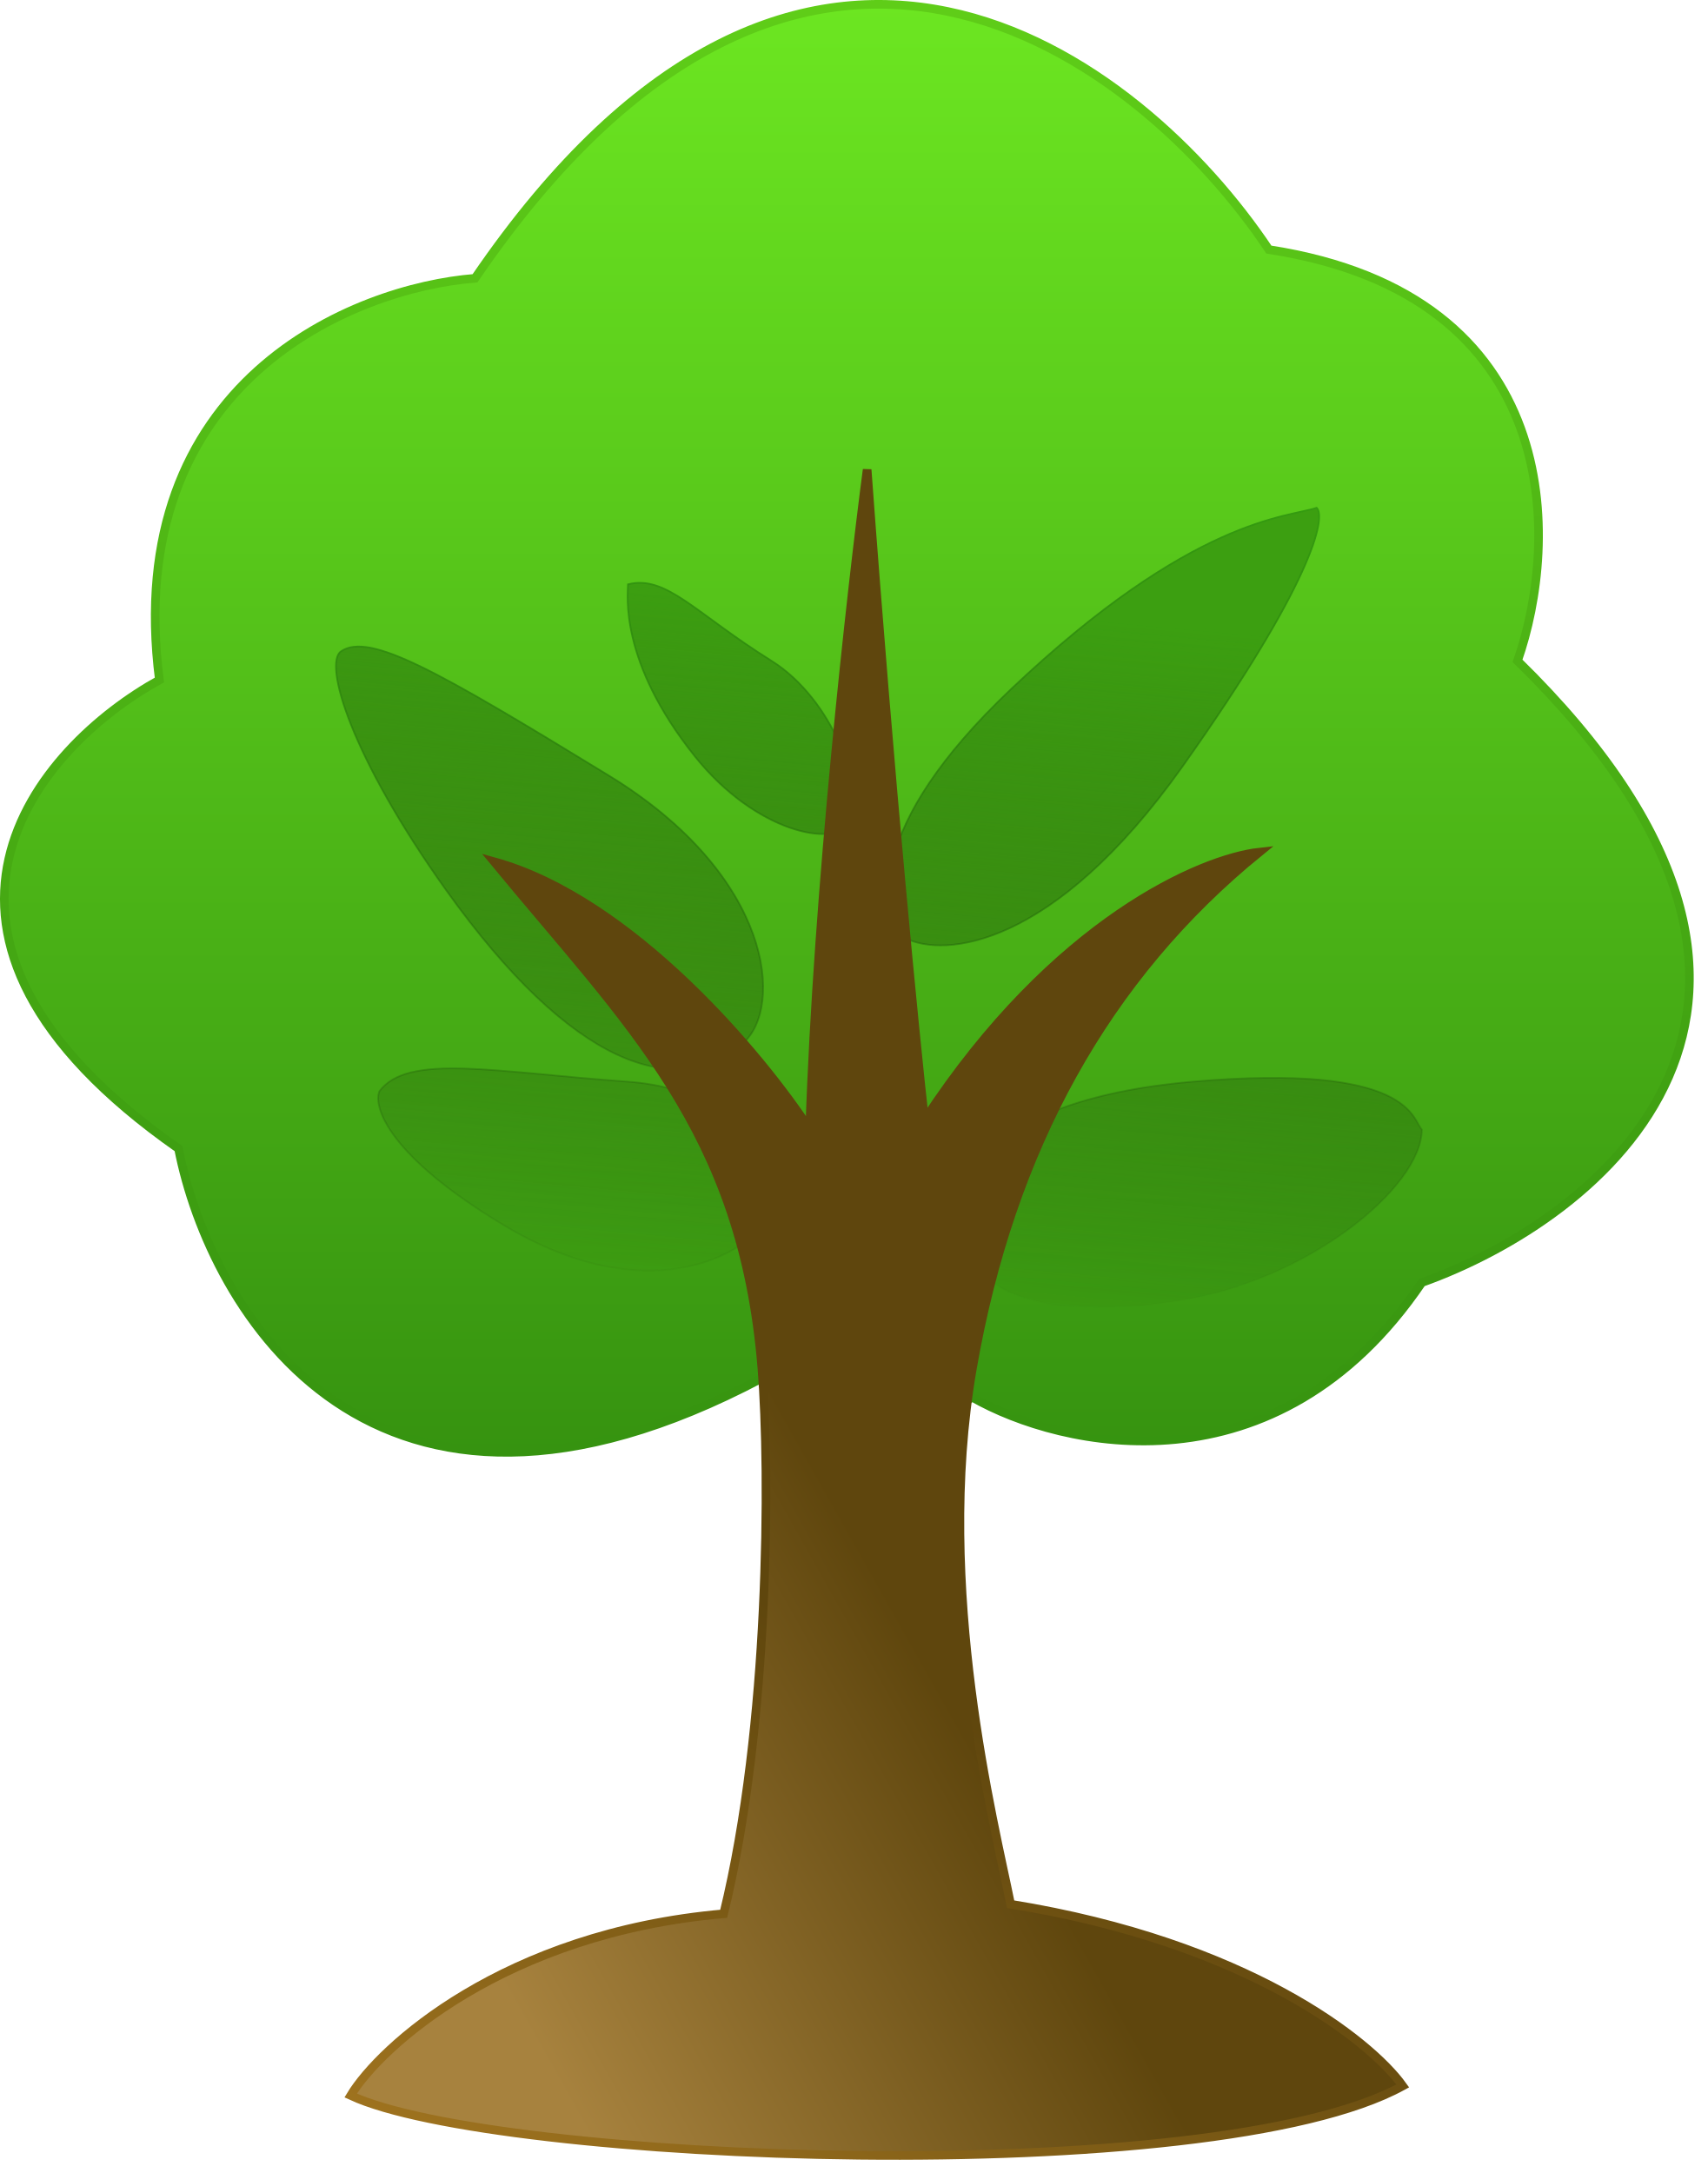
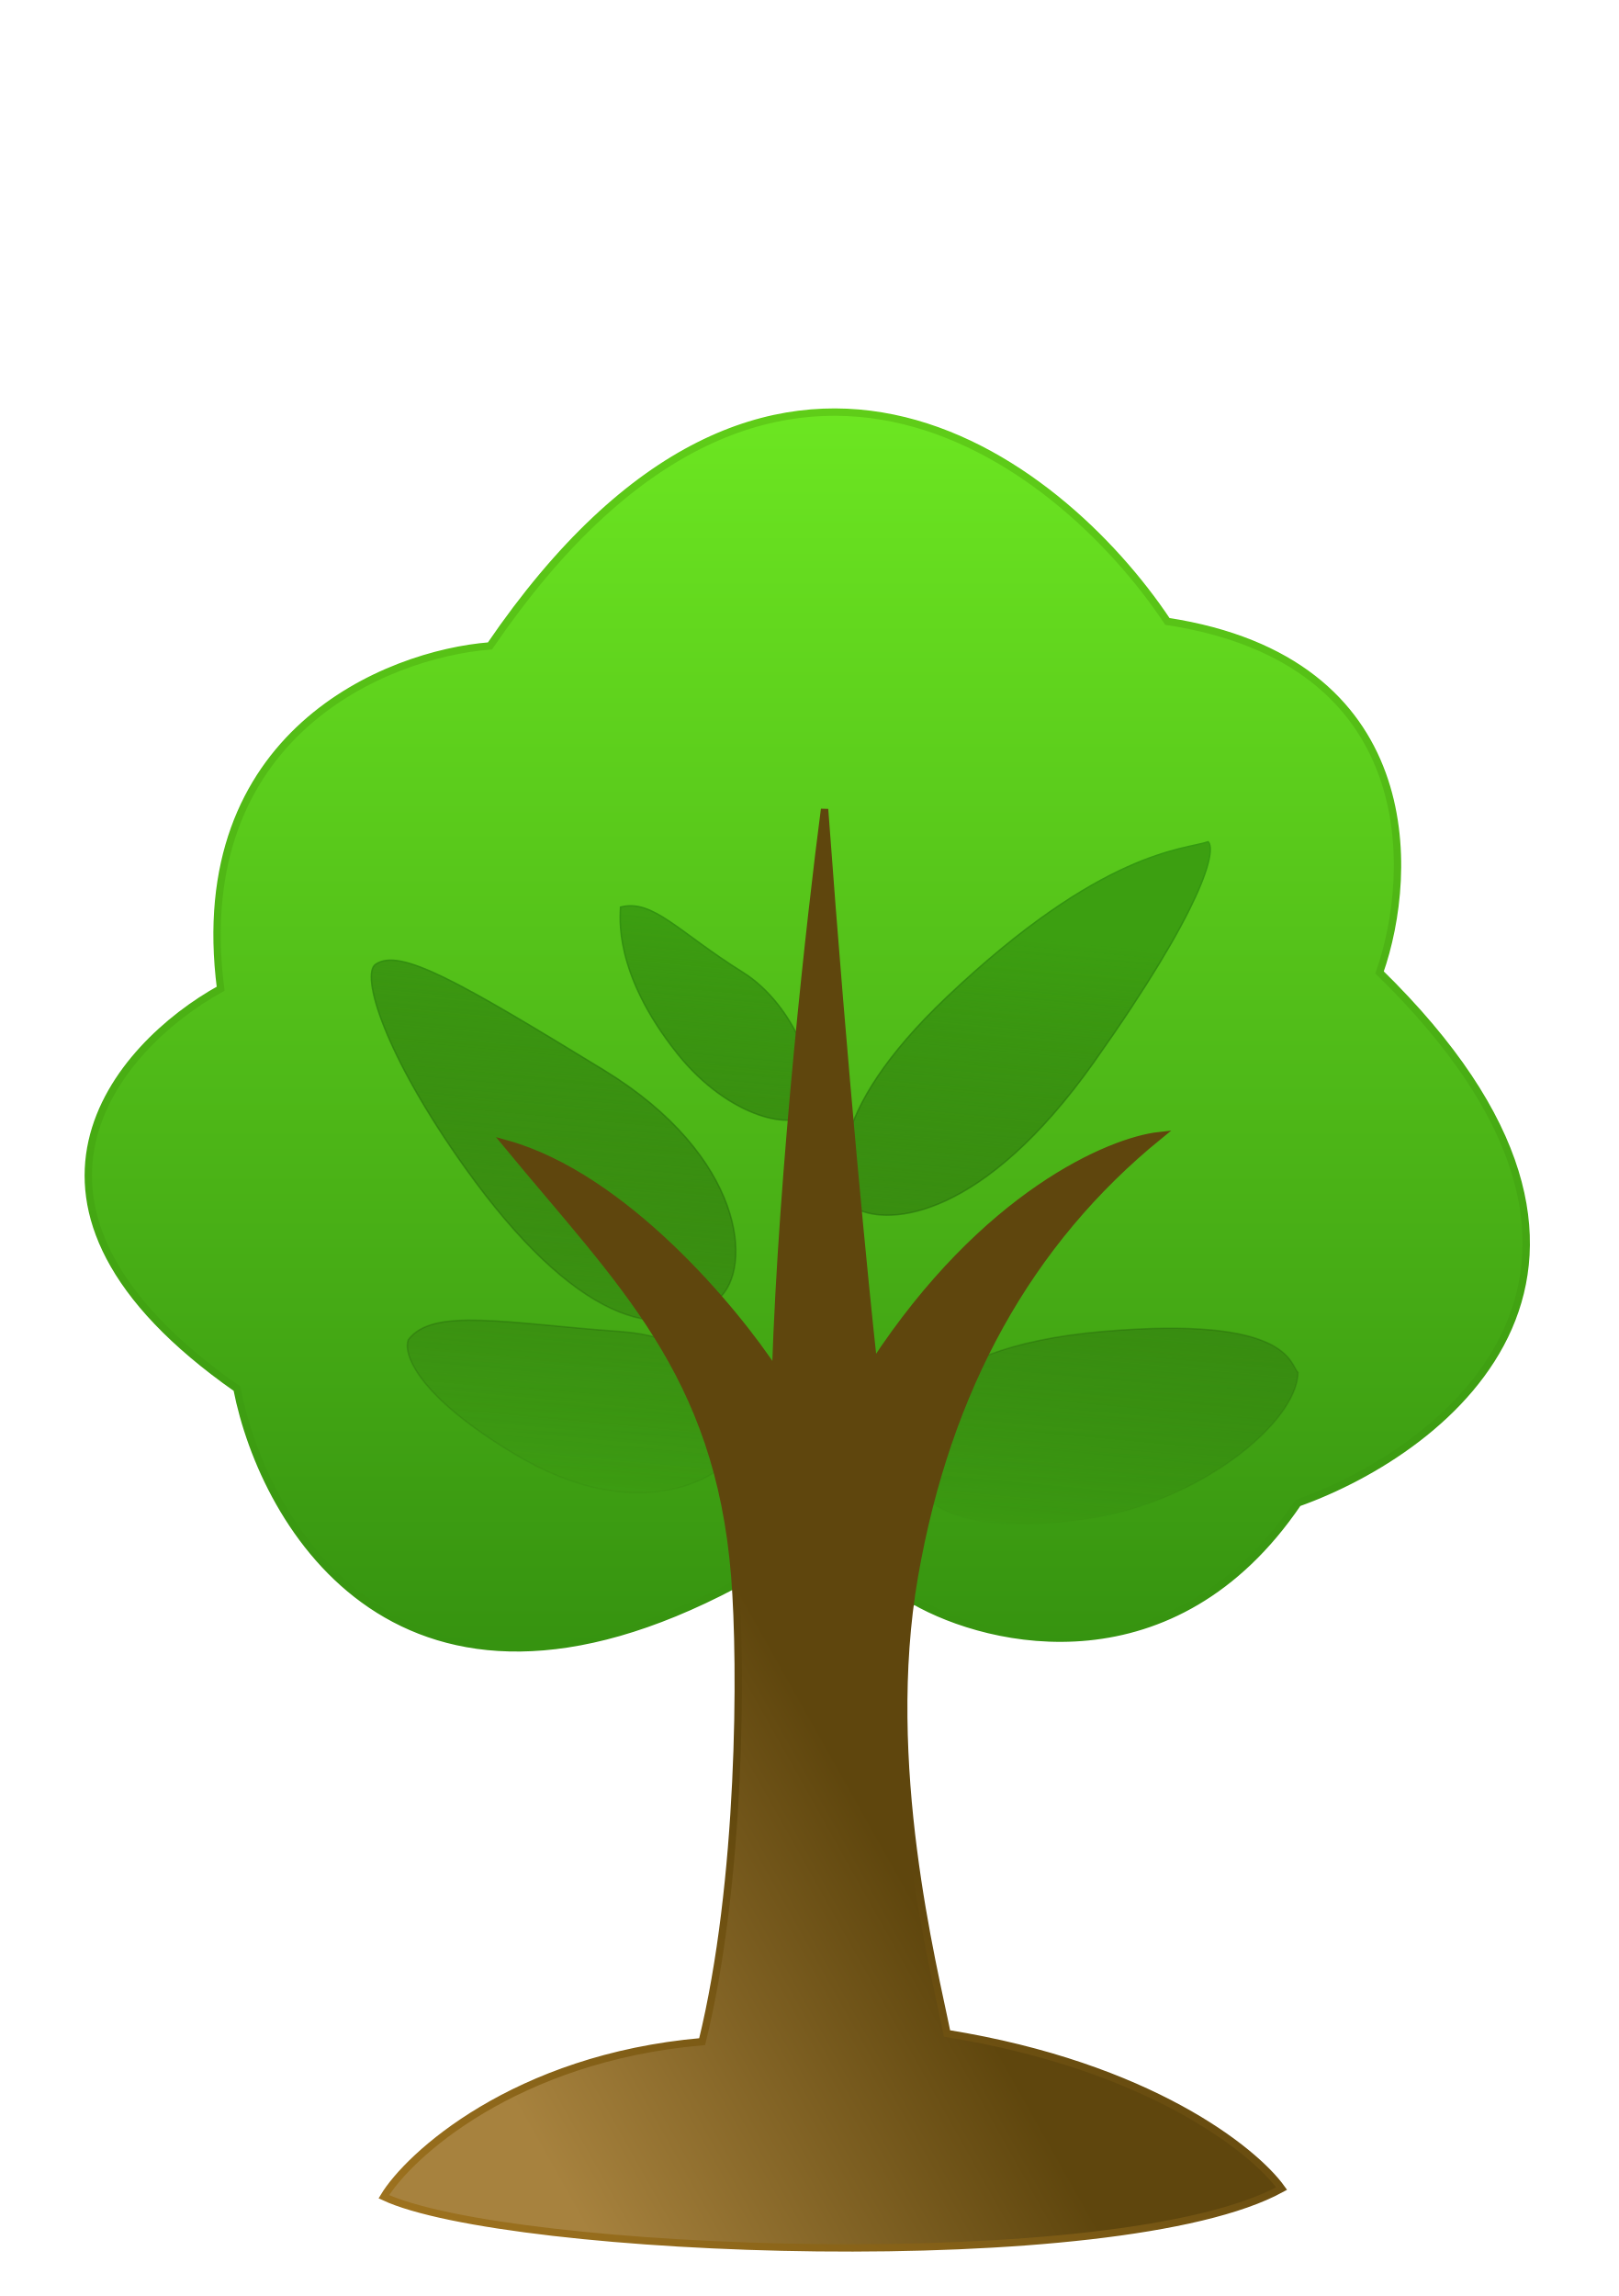
- <svg xmlns="http://www.w3.org/2000/svg" width="99" height="126" viewBox="0 0 99 126" fill="none">
-   <path d="M82.446 74.366C74.016 86.789 61.557 83.979 56.381 81.021C49.726 85.014 45.474 81.946 44.18 79.912C21.553 91.891 12.2 76.03 10.351 66.602C-7.396 54.18 2.217 43.31 9.242 39.428C7.023 22.125 20.518 16.69 27.543 16.136C46.62 -11.815 66.178 3.38 73.573 14.472C90.876 17.134 90.395 31.479 87.992 38.319C108.4 58.284 92.798 70.669 82.446 74.366Z" fill="url(#paint0_linear_1269_118)" stroke="url(#paint1_linear_1269_118)" stroke-width="0.5" />
-   <path d="M25.879 51.629C20.333 43.865 18.747 38.452 19.779 37.764C21.442 36.655 25.325 38.873 35.307 44.974C44.862 50.813 45.453 58.46 43.071 60.502C39.189 63.829 33.173 61.84 25.879 51.629Z" fill="url(#paint2_linear_1269_118)" />
-   <path d="M40.298 43.865C35.862 38.319 36.416 34.437 36.416 33.882C38.635 33.328 40.298 35.546 44.735 38.319C48.284 40.537 50.243 45.804 49.171 47.747C48.409 49.13 43.847 48.301 40.298 43.865Z" fill="url(#paint3_linear_1269_118)" />
-   <path d="M58.599 39.983C69.136 30 74.682 30 76.346 29.446C76.9 30 76.124 33.771 68.582 44.419C61.039 55.067 54.717 55.511 52.499 54.402C51.02 52.923 50.17 47.968 58.599 39.983Z" fill="url(#paint4_linear_1269_118)" />
-   <path d="M69.136 62.72C81.891 61.611 81.891 64.939 82.446 65.493C82.446 68.821 75.791 74.366 68.027 75.475C60.263 76.585 56.935 74.921 55.826 72.148C54.717 69.375 56.381 63.829 69.136 62.72Z" fill="url(#paint5_linear_1269_118)" />
-   <path d="M29.207 71.039C22.552 67.046 21.627 64.199 21.997 63.275C23.661 61.056 28.652 62.166 36.416 62.72C44.18 63.275 45.289 69.375 44.18 71.039C43.071 72.703 37.525 76.03 29.207 71.039Z" fill="url(#paint6_linear_1269_118)" />
-   <path d="M25.879 51.629C20.333 43.865 18.747 38.452 19.779 37.764C21.442 36.655 25.325 38.873 35.307 44.974C44.862 50.813 45.453 58.46 43.071 60.502C39.189 63.829 33.173 61.84 25.879 51.629Z" stroke="url(#paint7_linear_1269_118)" stroke-width="0.1" />
-   <path d="M40.298 43.865C35.862 38.319 36.416 34.437 36.416 33.882C38.635 33.328 40.298 35.546 44.735 38.319C48.284 40.537 50.243 45.804 49.171 47.747C48.409 49.13 43.847 48.301 40.298 43.865Z" stroke="url(#paint8_linear_1269_118)" stroke-width="0.1" />
-   <path d="M58.599 39.983C69.136 30 74.682 30 76.346 29.446C76.9 30 76.124 33.771 68.582 44.419C61.039 55.067 54.717 55.511 52.499 54.402C51.02 52.923 50.17 47.968 58.599 39.983Z" stroke="url(#paint9_linear_1269_118)" stroke-width="0.1" />
-   <path d="M69.136 62.72C81.891 61.611 81.891 64.939 82.446 65.493C82.446 68.821 75.791 74.366 68.027 75.475C60.263 76.585 56.935 74.921 55.826 72.148C54.717 69.375 56.381 63.829 69.136 62.72Z" stroke="url(#paint10_linear_1269_118)" stroke-width="0.1" />
-   <path d="M29.207 71.039C22.552 67.046 21.627 64.199 21.997 63.275C23.661 61.056 28.652 62.166 36.416 62.72C44.18 63.275 45.289 69.375 44.18 71.039C43.071 72.703 37.525 76.03 29.207 71.039Z" stroke="url(#paint11_linear_1269_118)" stroke-width="0.1" />
-   <path d="M41.962 110.969C29.206 112.078 21.997 118.733 20.333 121.505C28.652 125.388 70.245 127.051 81.337 120.951C79.488 118.363 72.352 112.632 58.599 110.414C57.675 105.792 54.162 92.113 56.381 79.358C58.599 66.602 64.145 56.62 73.018 49.41C69.69 49.78 61.15 53.403 53.608 64.939C53.053 59.947 51.611 45.417 50.28 27.227C49.356 34.252 47.396 51.74 46.953 65.493C44.18 61.241 36.638 52.183 28.652 49.965C36.416 59.393 43.071 65.493 44.18 79.358C44.66 85.365 44.623 100.116 41.962 110.969Z" fill="url(#paint12_linear_1269_118)" stroke="url(#paint13_linear_1269_118)" stroke-width="0.5" />
+ <svg xmlns="http://www.w3.org/2000/svg" width="110" height="156" viewBox="0 0 110 156" fill="none">
+   <path d="M88.196 102.116C79.766 114.539 67.307 111.729 62.131 108.771C55.476 112.764 51.224 109.696 49.93 107.662C27.303 119.641 17.95 103.78 16.101 94.352C-1.646 81.93 7.967 71.06 14.992 67.178C12.774 49.875 26.268 44.44 33.293 43.886C52.37 15.935 71.928 31.13 79.323 42.222C96.626 44.884 96.145 59.229 93.742 66.069C114.15 86.034 98.548 98.419 88.196 102.116Z" fill="url(#paint0_linear_1325_377)" stroke="url(#paint1_linear_1325_377)" stroke-width="0.5" />
+   <path d="M31.629 79.379C26.083 71.615 24.497 66.202 25.529 65.514C27.192 64.405 31.075 66.623 41.057 72.724C50.612 78.563 51.203 86.21 48.821 88.252C44.939 91.579 38.923 89.59 31.629 79.379Z" fill="url(#paint2_linear_1325_377)" />
+   <path d="M46.048 71.615C41.612 66.069 42.166 62.187 42.166 61.632C44.385 61.078 46.048 63.296 50.485 66.069C54.034 68.287 55.993 73.554 54.921 75.497C54.159 76.88 49.597 76.051 46.048 71.615Z" fill="url(#paint3_linear_1325_377)" />
+   <path d="M64.349 67.733C74.886 57.75 80.432 57.75 82.096 57.196C82.65 57.75 81.874 61.521 74.332 72.169C66.789 82.817 60.467 83.261 58.249 82.152C56.77 80.673 55.92 75.719 64.349 67.733Z" fill="url(#paint4_linear_1325_377)" />
+   <path d="M74.886 90.47C87.641 89.361 87.641 92.689 88.196 93.243C88.196 96.571 81.541 102.116 73.777 103.226C66.013 104.335 62.685 102.671 61.576 99.898C60.467 97.125 62.131 91.579 74.886 90.47Z" fill="url(#paint5_linear_1325_377)" />
+   <path d="M34.957 98.789C28.302 94.796 27.377 91.949 27.747 91.025C29.411 88.806 34.402 89.916 42.166 90.47C49.93 91.025 51.039 97.125 49.93 98.789C48.821 100.453 43.275 103.78 34.957 98.789Z" fill="url(#paint6_linear_1325_377)" />
+   <path d="M31.629 79.379C26.083 71.615 24.497 66.202 25.529 65.514C27.192 64.405 31.075 66.623 41.057 72.724C50.612 78.563 51.203 86.21 48.821 88.252C44.939 91.579 38.923 89.59 31.629 79.379Z" stroke="url(#paint7_linear_1325_377)" stroke-width="0.1" />
+   <path d="M46.048 71.615C41.612 66.069 42.166 62.187 42.166 61.632C44.385 61.078 46.048 63.296 50.485 66.069C54.034 68.287 55.993 73.554 54.921 75.497C54.159 76.88 49.597 76.051 46.048 71.615Z" stroke="url(#paint8_linear_1325_377)" stroke-width="0.1" />
+   <path d="M64.349 67.733C74.886 57.75 80.432 57.75 82.096 57.196C82.65 57.75 81.874 61.521 74.332 72.169C66.789 82.817 60.467 83.261 58.249 82.152C56.77 80.673 55.92 75.719 64.349 67.733Z" stroke="url(#paint9_linear_1325_377)" stroke-width="0.1" />
+   <path d="M74.886 90.47C87.641 89.361 87.641 92.689 88.196 93.243C88.196 96.571 81.541 102.116 73.777 103.226C66.013 104.335 62.685 102.671 61.576 99.898C60.467 97.125 62.131 91.579 74.886 90.47Z" stroke="url(#paint10_linear_1325_377)" stroke-width="0.1" />
+   <path d="M34.957 98.789C28.302 94.796 27.377 91.949 27.747 91.025C29.411 88.806 34.402 89.916 42.166 90.47C49.93 91.025 51.039 97.125 49.93 98.789C48.821 100.453 43.275 103.78 34.957 98.789Z" stroke="url(#paint11_linear_1325_377)" stroke-width="0.1" />
+   <path d="M47.712 138.718C34.956 139.828 27.747 146.483 26.083 149.255C34.402 153.138 75.995 154.801 87.087 148.701C85.238 146.113 78.102 140.382 64.349 138.164C63.425 133.542 59.912 119.863 62.131 107.108C64.349 94.352 69.895 84.37 78.768 77.16C75.44 77.53 66.9 81.153 59.358 92.689C58.803 87.697 57.361 73.167 56.03 54.977C55.106 62.002 53.146 79.49 52.703 93.243C49.93 88.991 42.388 79.933 34.402 77.715C42.166 87.143 48.821 93.243 49.93 107.108C50.41 113.115 50.373 127.866 47.712 138.718Z" fill="url(#paint12_linear_1325_377)" stroke="url(#paint13_linear_1325_377)" stroke-width="0.5" />
  <defs>
-     <linearGradient id="paint0_linear_1269_118" x1="49.104" y1="0.25" x2="49.104" y2="84.213" gradientUnits="userSpaceOnUse">
+     <linearGradient id="paint0_linear_1325_377" x1="54.854" y1="28" x2="54.854" y2="111.963" gradientUnits="userSpaceOnUse">
      <stop stop-color="#6CE621" />
      <stop offset="1" stop-color="#369310" />
    </linearGradient>
-     <linearGradient id="paint1_linear_1269_118" x1="49.104" y1="0.25" x2="49.104" y2="84.213" gradientUnits="userSpaceOnUse">
+     <linearGradient id="paint1_linear_1325_377" x1="54.854" y1="28" x2="54.854" y2="111.963" gradientUnits="userSpaceOnUse">
      <stop stop-color="#5FCD18" />
      <stop offset="1" stop-color="#369310" />
    </linearGradient>
-     <linearGradient id="paint2_linear_1269_118" x1="54.717" y1="34.991" x2="50.965" y2="75.823" gradientUnits="userSpaceOnUse">
+     <linearGradient id="paint2_linear_1325_377" x1="60.467" y1="62.741" x2="56.715" y2="103.573" gradientUnits="userSpaceOnUse">
      <stop stop-color="#3C9F11" />
      <stop offset="1" stop-color="#163906" stop-opacity="0" />
    </linearGradient>
-     <linearGradient id="paint3_linear_1269_118" x1="54.717" y1="34.991" x2="50.965" y2="75.823" gradientUnits="userSpaceOnUse">
+     <linearGradient id="paint3_linear_1325_377" x1="60.467" y1="62.741" x2="56.715" y2="103.573" gradientUnits="userSpaceOnUse">
      <stop stop-color="#3C9F11" />
      <stop offset="1" stop-color="#163906" stop-opacity="0" />
    </linearGradient>
-     <linearGradient id="paint4_linear_1269_118" x1="54.717" y1="34.991" x2="50.965" y2="75.823" gradientUnits="userSpaceOnUse">
+     <linearGradient id="paint4_linear_1325_377" x1="60.467" y1="62.741" x2="56.715" y2="103.573" gradientUnits="userSpaceOnUse">
      <stop stop-color="#3C9F11" />
      <stop offset="1" stop-color="#163906" stop-opacity="0" />
    </linearGradient>
-     <linearGradient id="paint5_linear_1269_118" x1="54.717" y1="34.991" x2="50.965" y2="75.823" gradientUnits="userSpaceOnUse">
+     <linearGradient id="paint5_linear_1325_377" x1="60.467" y1="62.741" x2="56.715" y2="103.573" gradientUnits="userSpaceOnUse">
      <stop stop-color="#3C9F11" />
      <stop offset="1" stop-color="#163906" stop-opacity="0" />
    </linearGradient>
-     <linearGradient id="paint6_linear_1269_118" x1="54.717" y1="34.991" x2="50.965" y2="75.823" gradientUnits="userSpaceOnUse">
+     <linearGradient id="paint6_linear_1325_377" x1="60.467" y1="62.741" x2="56.715" y2="103.573" gradientUnits="userSpaceOnUse">
      <stop stop-color="#3C9F11" />
      <stop offset="1" stop-color="#163906" stop-opacity="0" />
    </linearGradient>
-     <linearGradient id="paint7_linear_1269_118" x1="50.965" y1="29.446" x2="50.965" y2="75.823" gradientUnits="userSpaceOnUse">
+     <linearGradient id="paint7_linear_1325_377" x1="56.715" y1="57.196" x2="56.715" y2="103.573" gradientUnits="userSpaceOnUse">
      <stop stop-color="#349B10" />
      <stop offset="1" stop-color="#123505" stop-opacity="0" />
    </linearGradient>
-     <linearGradient id="paint8_linear_1269_118" x1="50.965" y1="29.446" x2="50.965" y2="75.823" gradientUnits="userSpaceOnUse">
+     <linearGradient id="paint8_linear_1325_377" x1="56.715" y1="57.196" x2="56.715" y2="103.573" gradientUnits="userSpaceOnUse">
      <stop stop-color="#349B10" />
      <stop offset="1" stop-color="#123505" stop-opacity="0" />
    </linearGradient>
-     <linearGradient id="paint9_linear_1269_118" x1="50.965" y1="29.446" x2="50.965" y2="75.823" gradientUnits="userSpaceOnUse">
+     <linearGradient id="paint9_linear_1325_377" x1="56.715" y1="57.196" x2="56.715" y2="103.573" gradientUnits="userSpaceOnUse">
      <stop stop-color="#349B10" />
      <stop offset="1" stop-color="#123505" stop-opacity="0" />
    </linearGradient>
-     <linearGradient id="paint10_linear_1269_118" x1="50.965" y1="29.446" x2="50.965" y2="75.823" gradientUnits="userSpaceOnUse">
+     <linearGradient id="paint10_linear_1325_377" x1="56.715" y1="57.196" x2="56.715" y2="103.573" gradientUnits="userSpaceOnUse">
      <stop stop-color="#349B10" />
      <stop offset="1" stop-color="#123505" stop-opacity="0" />
    </linearGradient>
-     <linearGradient id="paint11_linear_1269_118" x1="50.965" y1="29.446" x2="50.965" y2="75.823" gradientUnits="userSpaceOnUse">
+     <linearGradient id="paint11_linear_1325_377" x1="56.715" y1="57.196" x2="56.715" y2="103.573" gradientUnits="userSpaceOnUse">
      <stop stop-color="#349B10" />
      <stop offset="1" stop-color="#123505" stop-opacity="0" />
    </linearGradient>
-     <linearGradient id="paint12_linear_1269_118" x1="10.905" y1="82.685" x2="37.525" y2="67.711" gradientUnits="userSpaceOnUse">
+     <linearGradient id="paint12_linear_1325_377" x1="16.655" y1="110.435" x2="43.275" y2="95.461" gradientUnits="userSpaceOnUse">
      <stop stop-color="#A7823E" />
      <stop offset="1" stop-color="#5F460D" />
    </linearGradient>
-     <linearGradient id="paint13_linear_1269_118" x1="25.324" y1="125.388" x2="43.071" y2="92.113" gradientUnits="userSpaceOnUse">
+     <linearGradient id="paint13_linear_1325_377" x1="31.074" y1="153.138" x2="48.821" y2="119.863" gradientUnits="userSpaceOnUse">
      <stop stop-color="#9F731F" />
      <stop offset="1" stop-color="#5F460D" />
    </linearGradient>
  </defs>
</svg>
